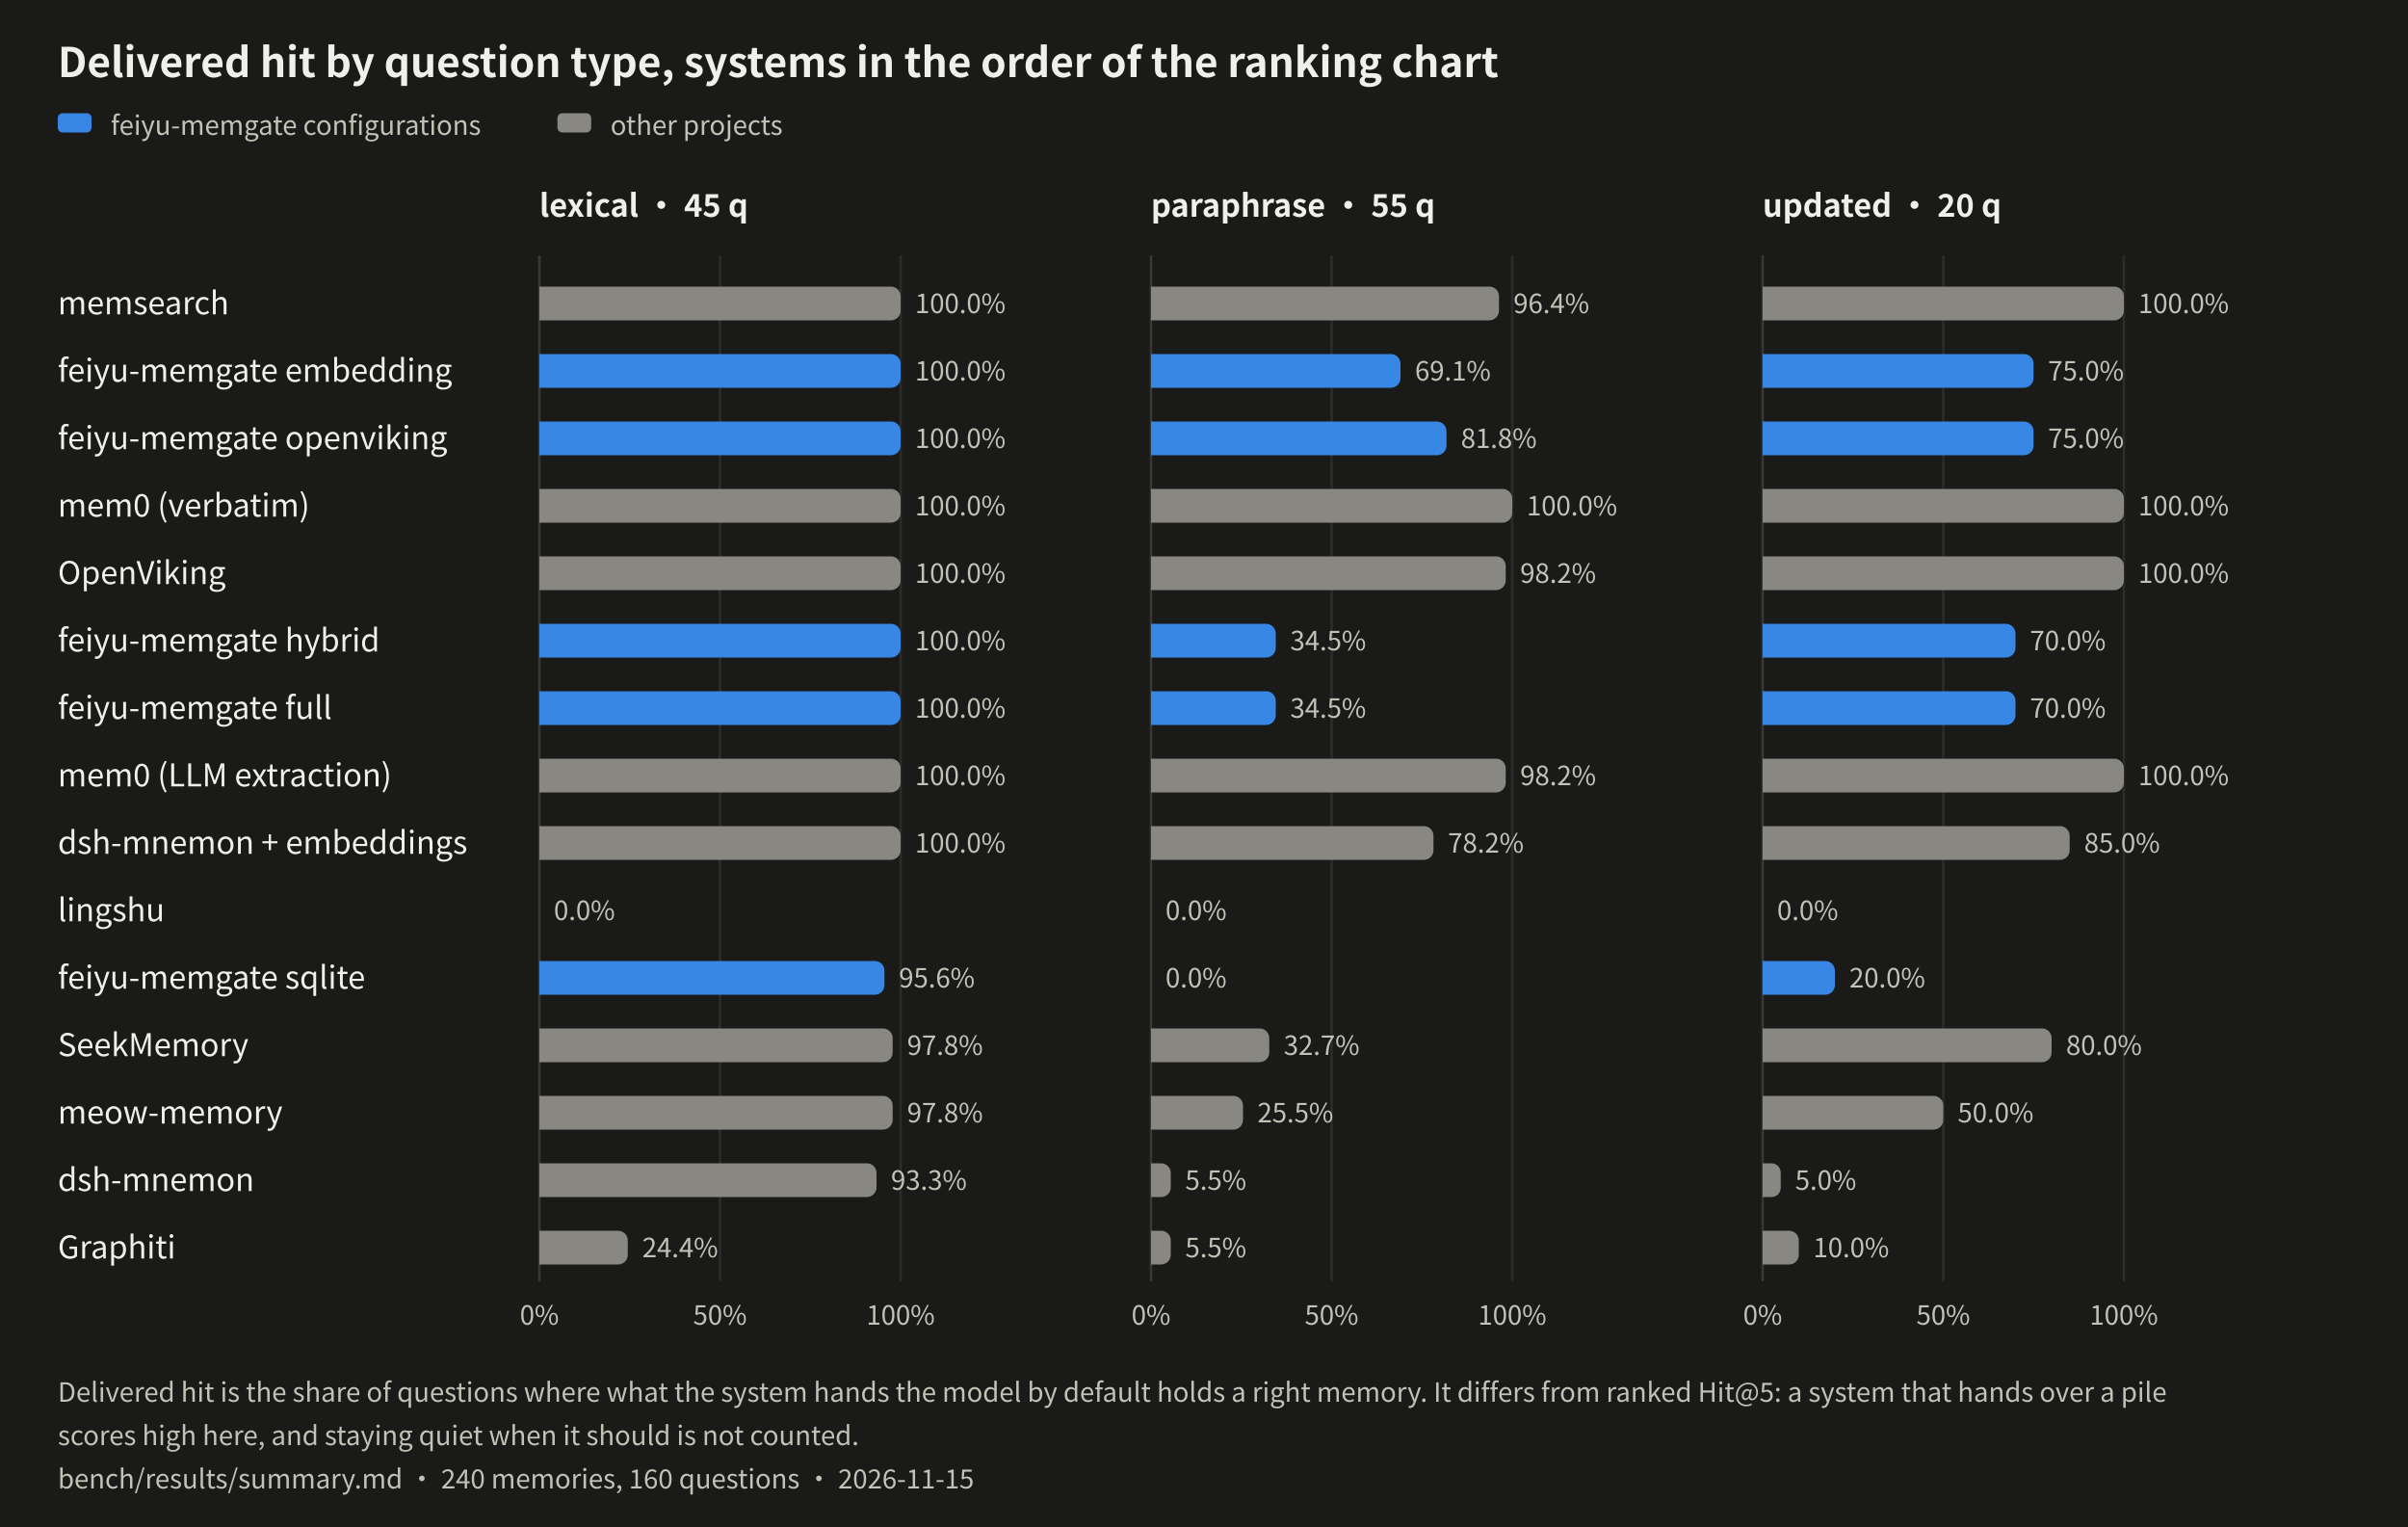
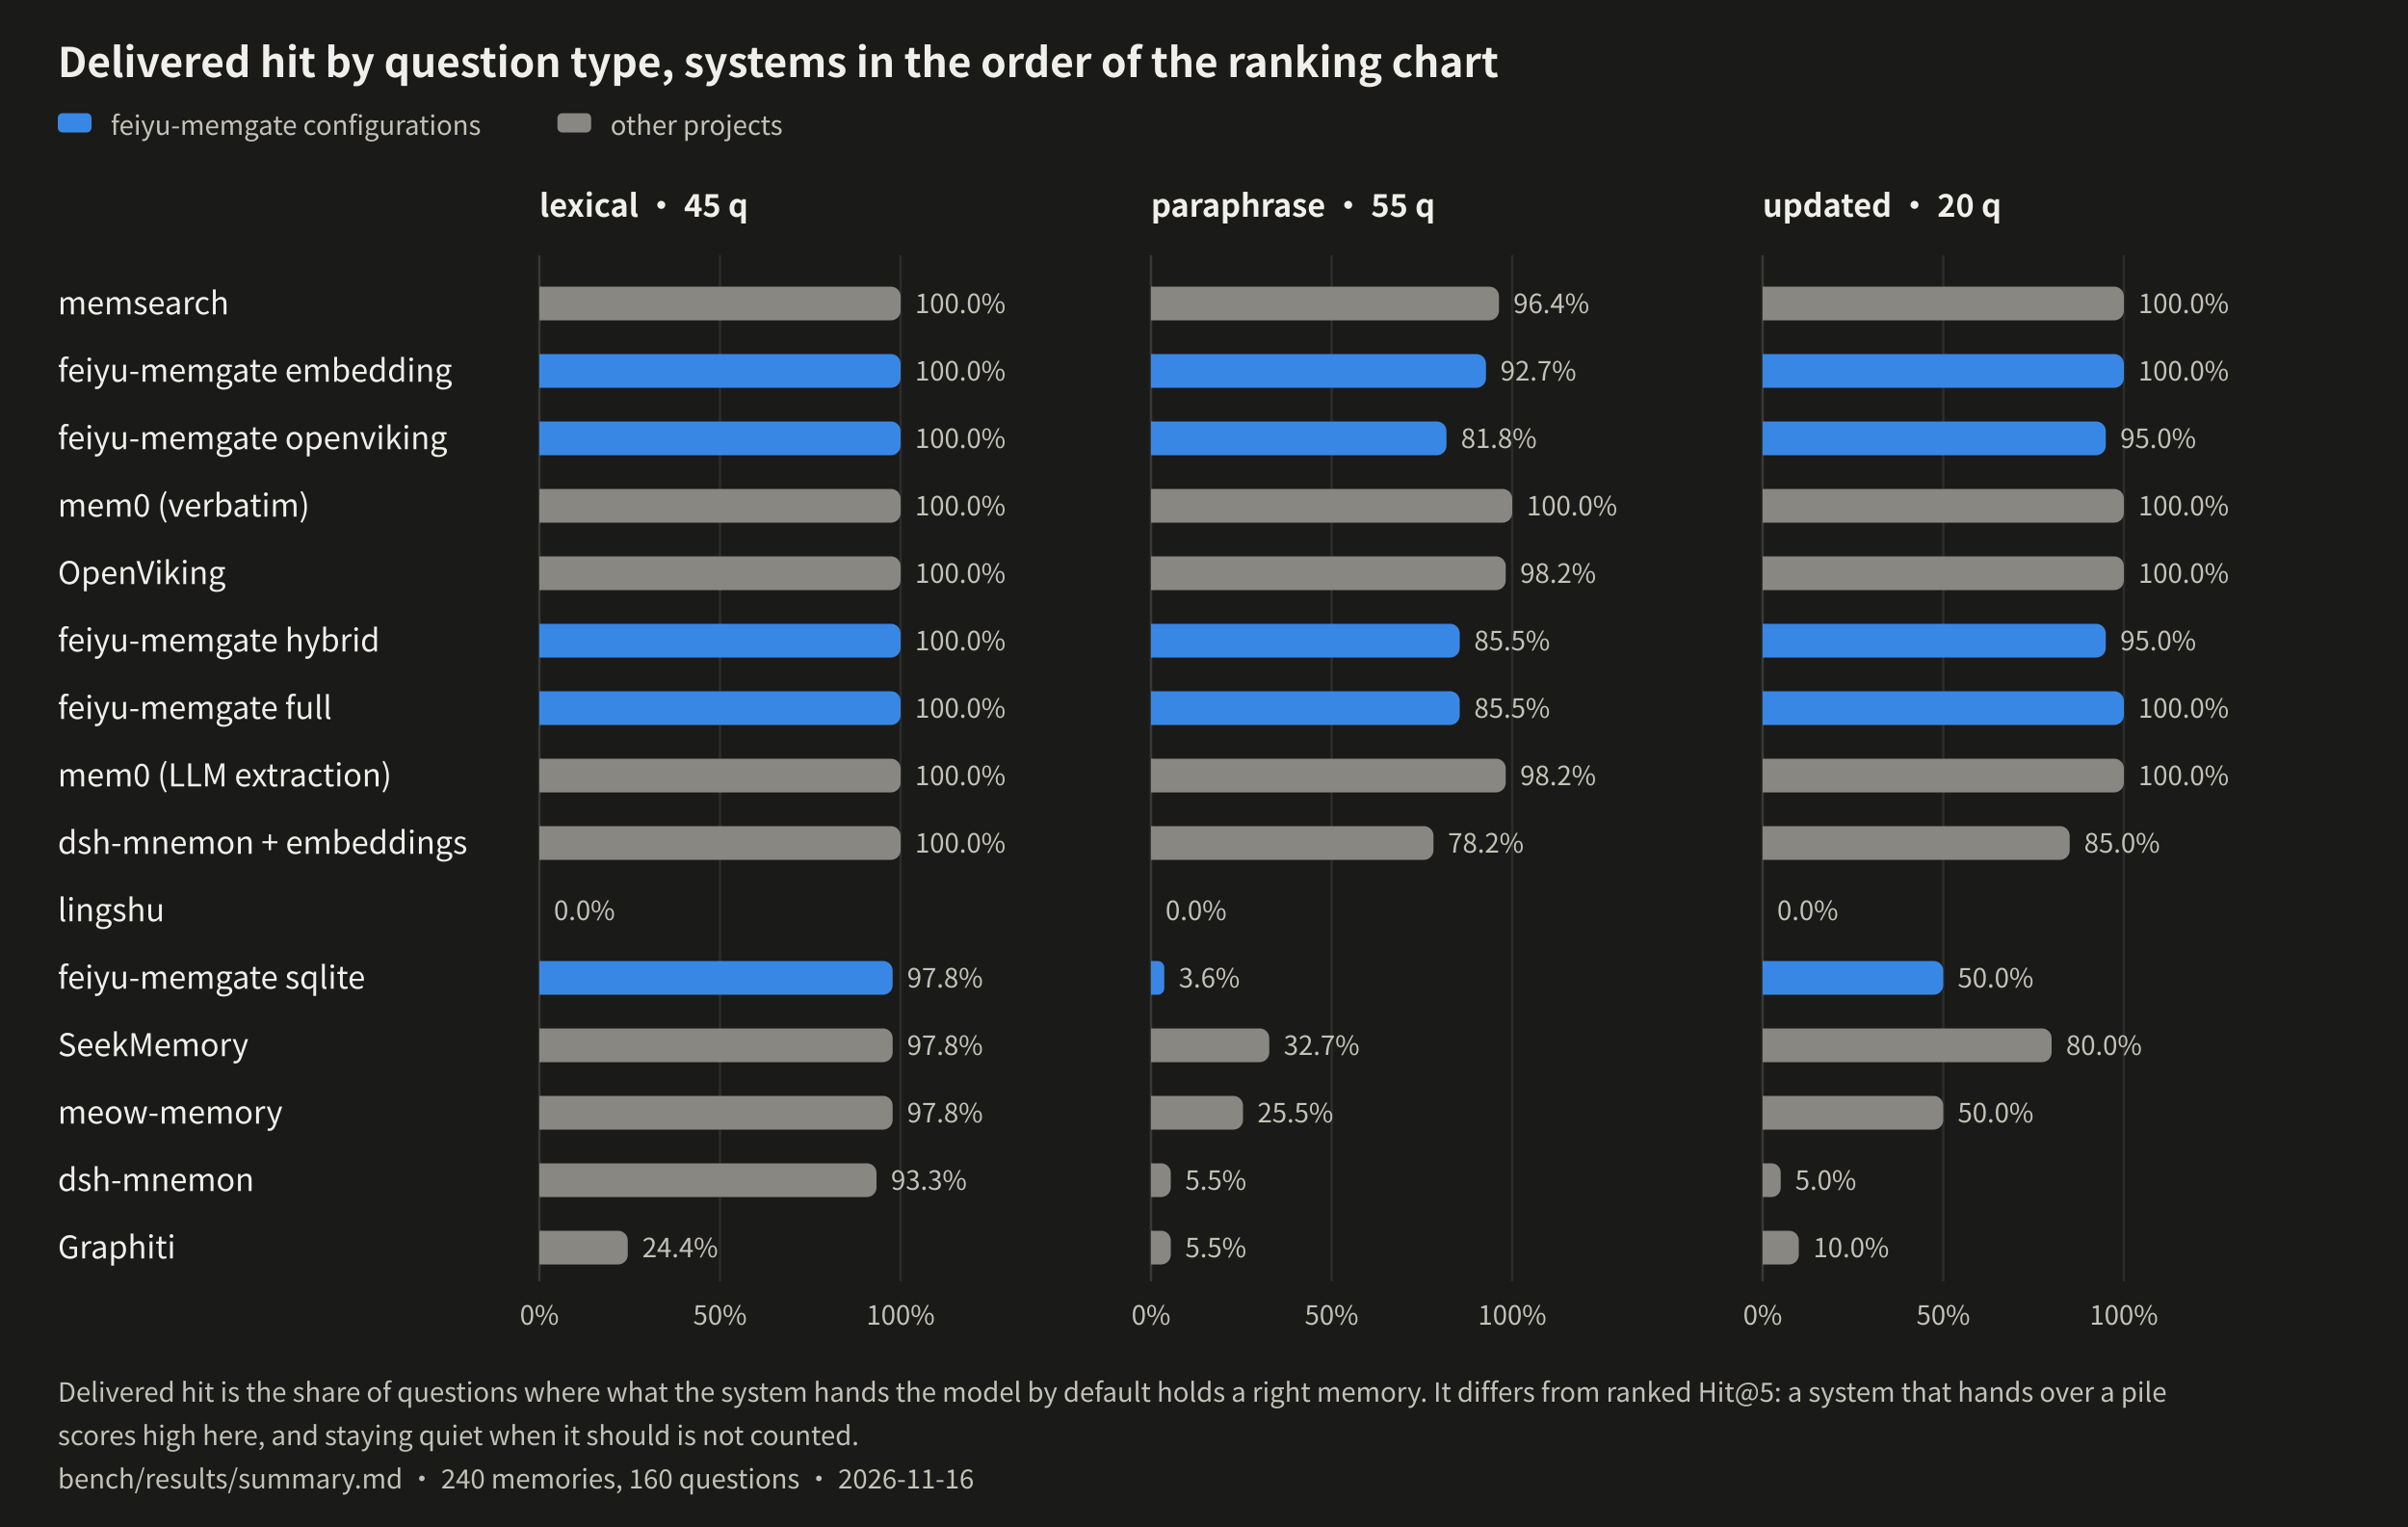
<svg xmlns="http://www.w3.org/2000/svg" width="1000" height="634" viewBox="0 0 1000 634" role="img" lang="en">
  <style>text{font-family:-apple-system, "Segoe UI", "Microsoft YaHei", "PingFang SC", "Noto Sans CJK SC", "Helvetica Neue", Arial, sans-serif;fill:#c3c2b7;font-size:13px}.t{font-size:17px;font-weight:600;fill:#f0efec}.l{font-size:13px;fill:#f0efec}.lb{font-size:13px;font-weight:600;fill:#f0efec}.s{font-size:11px;fill:#c3c2b7}.grid{stroke:#2c2c2a;stroke-width:1;fill:none}.axis{stroke:#383835;stroke-width:1;fill:none}.tick{stroke:#f0efec;stroke-width:2;fill:none}.lead{stroke-width:1;fill:none}.fa{fill:#3987e5}.fo{fill:#898781}.tint{fill:#898781;fill-opacity:0.35}</style>
  <rect width="1000" height="634" fill="#1a1a19" />
  <text x="24.0" y="32.0" class="t">Delivered hit by question type, systems in the order of the ranking chart</text>
  <rect x="24.0" y="47.0" width="14" height="8" rx="2" class="fa" />
  <text x="46.0" y="56.0" class="s">feiyu-memgate configurations</text>
  <rect x="231.5" y="47.0" width="14" height="8" rx="2" class="fo" />
  <text x="253.5" y="56.0" class="s">other projects</text>
  <text x="224.0" y="90.0" class="lb">lexical · 45 q</text>
  <line x1="224.0" y1="106.0" x2="224.0" y2="532.0" class="axis" />
  <text x="224.0" y="550.0" class="s" text-anchor="middle">0%</text>
  <line x1="299.0" y1="106.0" x2="299.0" y2="532.0" class="grid" />
  <text x="299.0" y="550.0" class="s" text-anchor="middle">50%</text>
  <line x1="374.0" y1="106.0" x2="374.0" y2="532.0" class="grid" />
  <text x="374.0" y="550.0" class="s" text-anchor="middle">100%</text>
  <text x="478.0" y="90.0" class="lb">paraphrase · 55 q</text>
  <line x1="478.0" y1="106.0" x2="478.0" y2="532.0" class="axis" />
  <text x="478.0" y="550.0" class="s" text-anchor="middle">0%</text>
  <line x1="553.0" y1="106.0" x2="553.0" y2="532.0" class="grid" />
  <text x="553.0" y="550.0" class="s" text-anchor="middle">50%</text>
  <line x1="628.0" y1="106.0" x2="628.0" y2="532.0" class="grid" />
  <text x="628.0" y="550.0" class="s" text-anchor="middle">100%</text>
  <text x="732.0" y="90.0" class="lb">updated · 20 q</text>
  <line x1="732.0" y1="106.0" x2="732.0" y2="532.0" class="axis" />
  <text x="732.0" y="550.0" class="s" text-anchor="middle">0%</text>
  <line x1="807.0" y1="106.0" x2="807.0" y2="532.0" class="grid" />
  <text x="807.0" y="550.0" class="s" text-anchor="middle">50%</text>
  <line x1="882.0" y1="106.0" x2="882.0" y2="532.0" class="grid" />
  <text x="882.0" y="550.0" class="s" text-anchor="middle">100%</text>
  <text x="24.0" y="130.5" class="l">memsearch</text>
  <path d="M224.0,119.0 H370.0 A4.0,4.0 0 0 1 374.0,123.0 V129.0 A4.0,4.0 0 0 1 370.0,133.0 H224.0 Z" fill="#898781" />
  <text x="380.0" y="130.0" class="s">100.0%</text>
  <path d="M478.0,119.0 H618.5 A4.0,4.0 0 0 1 622.5,123.0 V129.0 A4.0,4.0 0 0 1 618.5,133.0 H478.0 Z" fill="#898781" />
  <text x="628.5" y="130.0" class="s">96.4%</text>
  <path d="M732.0,119.0 H878.0 A4.0,4.0 0 0 1 882.0,123.0 V129.0 A4.0,4.0 0 0 1 878.0,133.0 H732.0 Z" fill="#898781" />
  <text x="888.0" y="130.0" class="s">100.0%</text>
  <text x="24.0" y="158.5" class="l">feiyu-memgate embedding</text>
  <path d="M224.0,147.0 H370.0 A4.0,4.0 0 0 1 374.0,151.0 V157.0 A4.0,4.0 0 0 1 370.0,161.0 H224.0 Z" fill="#3987e5" />
  <text x="380.0" y="158.0" class="s">100.0%</text>
-   <path d="M478.0,147.0 H577.6 A4.0,4.0 0 0 1 581.6,151.0 V157.0 A4.0,4.0 0 0 1 577.6,161.0 H478.0 Z" fill="#3987e5" />
-   <text x="587.6" y="158.0" class="s">69.1%</text>
-   <path d="M732.0,147.0 H840.5 A4.0,4.0 0 0 1 844.5,151.0 V157.0 A4.0,4.0 0 0 1 840.5,161.0 H732.0 Z" fill="#3987e5" />
-   <text x="850.5" y="158.0" class="s">75.0%</text>
+   <path d="M478.0,147.0 H613.1 A4.0,4.0 0 0 1 617.1,151.0 V157.0 A4.0,4.0 0 0 1 613.1,161.0 H478.0 Z" fill="#3987e5" />
+   <text x="623.1" y="158.0" class="s">92.7%</text>
+   <path d="M732.0,147.0 H878.0 A4.0,4.0 0 0 1 882.0,151.0 V157.0 A4.0,4.0 0 0 1 878.0,161.0 H732.0 Z" fill="#3987e5" />
+   <text x="888.0" y="158.0" class="s">100.0%</text>
  <text x="24.0" y="186.5" class="l">feiyu-memgate openviking</text>
  <path d="M224.0,175.0 H370.0 A4.0,4.0 0 0 1 374.0,179.0 V185.0 A4.0,4.0 0 0 1 370.0,189.0 H224.0 Z" fill="#3987e5" />
  <text x="380.0" y="186.0" class="s">100.0%</text>
  <path d="M478.0,175.0 H596.7 A4.0,4.0 0 0 1 600.7,179.0 V185.0 A4.0,4.0 0 0 1 596.7,189.0 H478.0 Z" fill="#3987e5" />
  <text x="606.7" y="186.0" class="s">81.8%</text>
-   <path d="M732.0,175.0 H840.5 A4.0,4.0 0 0 1 844.5,179.0 V185.0 A4.0,4.0 0 0 1 840.5,189.0 H732.0 Z" fill="#3987e5" />
-   <text x="850.5" y="186.0" class="s">75.0%</text>
+   <path d="M732.0,175.0 H870.5 A4.0,4.0 0 0 1 874.5,179.0 V185.0 A4.0,4.0 0 0 1 870.5,189.0 H732.0 Z" fill="#3987e5" />
+   <text x="880.5" y="186.0" class="s">95.0%</text>
  <text x="24.0" y="214.5" class="l">mem0 (verbatim)</text>
  <path d="M224.0,203.0 H370.0 A4.0,4.0 0 0 1 374.0,207.0 V213.0 A4.0,4.0 0 0 1 370.0,217.0 H224.0 Z" fill="#898781" />
  <text x="380.0" y="214.0" class="s">100.0%</text>
  <path d="M478.0,203.0 H624.0 A4.0,4.0 0 0 1 628.0,207.0 V213.0 A4.0,4.0 0 0 1 624.0,217.0 H478.0 Z" fill="#898781" />
  <text x="634.0" y="214.0" class="s">100.0%</text>
  <path d="M732.0,203.0 H878.0 A4.0,4.0 0 0 1 882.0,207.0 V213.0 A4.0,4.0 0 0 1 878.0,217.0 H732.0 Z" fill="#898781" />
  <text x="888.0" y="214.0" class="s">100.0%</text>
  <text x="24.0" y="242.5" class="l">OpenViking</text>
  <path d="M224.0,231.0 H370.0 A4.0,4.0 0 0 1 374.0,235.0 V241.0 A4.0,4.0 0 0 1 370.0,245.0 H224.0 Z" fill="#898781" />
  <text x="380.0" y="242.0" class="s">100.0%</text>
  <path d="M478.0,231.0 H621.3 A4.0,4.0 0 0 1 625.3,235.0 V241.0 A4.0,4.0 0 0 1 621.3,245.0 H478.0 Z" fill="#898781" />
  <text x="631.3" y="242.0" class="s">98.2%</text>
  <path d="M732.0,231.0 H878.0 A4.0,4.0 0 0 1 882.0,235.0 V241.0 A4.0,4.0 0 0 1 878.0,245.0 H732.0 Z" fill="#898781" />
  <text x="888.0" y="242.0" class="s">100.0%</text>
  <text x="24.0" y="270.5" class="l">feiyu-memgate hybrid</text>
  <path d="M224.0,259.0 H370.0 A4.0,4.0 0 0 1 374.0,263.0 V269.0 A4.0,4.0 0 0 1 370.0,273.0 H224.0 Z" fill="#3987e5" />
  <text x="380.0" y="270.0" class="s">100.0%</text>
-   <path d="M478.0,259.0 H525.8 A4.0,4.0 0 0 1 529.8,263.0 V269.0 A4.0,4.0 0 0 1 525.8,273.0 H478.0 Z" fill="#3987e5" />
-   <text x="535.8" y="270.0" class="s">34.5%</text>
-   <path d="M732.0,259.0 H833.0 A4.0,4.0 0 0 1 837.0,263.0 V269.0 A4.0,4.0 0 0 1 833.0,273.0 H732.0 Z" fill="#3987e5" />
-   <text x="843.0" y="270.0" class="s">70.0%</text>
+   <path d="M478.0,259.0 H602.2 A4.0,4.0 0 0 1 606.2,263.0 V269.0 A4.0,4.0 0 0 1 602.2,273.0 H478.0 Z" fill="#3987e5" />
+   <text x="612.2" y="270.0" class="s">85.5%</text>
+   <path d="M732.0,259.0 H870.5 A4.0,4.0 0 0 1 874.5,263.0 V269.0 A4.0,4.0 0 0 1 870.5,273.0 H732.0 Z" fill="#3987e5" />
+   <text x="880.5" y="270.0" class="s">95.0%</text>
  <text x="24.0" y="298.5" class="l">feiyu-memgate full</text>
  <path d="M224.0,287.0 H370.0 A4.0,4.0 0 0 1 374.0,291.0 V297.0 A4.0,4.0 0 0 1 370.0,301.0 H224.0 Z" fill="#3987e5" />
  <text x="380.0" y="298.0" class="s">100.0%</text>
-   <path d="M478.0,287.0 H525.8 A4.0,4.0 0 0 1 529.8,291.0 V297.0 A4.0,4.0 0 0 1 525.8,301.0 H478.0 Z" fill="#3987e5" />
-   <text x="535.8" y="298.0" class="s">34.5%</text>
-   <path d="M732.0,287.0 H833.0 A4.0,4.0 0 0 1 837.0,291.0 V297.0 A4.0,4.0 0 0 1 833.0,301.0 H732.0 Z" fill="#3987e5" />
-   <text x="843.0" y="298.0" class="s">70.0%</text>
+   <path d="M478.0,287.0 H602.2 A4.0,4.0 0 0 1 606.2,291.0 V297.0 A4.0,4.0 0 0 1 602.2,301.0 H478.0 Z" fill="#3987e5" />
+   <text x="612.2" y="298.0" class="s">85.5%</text>
+   <path d="M732.0,287.0 H878.0 A4.0,4.0 0 0 1 882.0,291.0 V297.0 A4.0,4.0 0 0 1 878.0,301.0 H732.0 Z" fill="#3987e5" />
+   <text x="888.0" y="298.0" class="s">100.0%</text>
  <text x="24.0" y="326.5" class="l">mem0 (LLM extraction)</text>
  <path d="M224.0,315.0 H370.0 A4.0,4.0 0 0 1 374.0,319.0 V325.0 A4.0,4.0 0 0 1 370.0,329.0 H224.0 Z" fill="#898781" />
  <text x="380.0" y="326.0" class="s">100.0%</text>
  <path d="M478.0,315.0 H621.3 A4.0,4.0 0 0 1 625.3,319.0 V325.0 A4.0,4.0 0 0 1 621.3,329.0 H478.0 Z" fill="#898781" />
  <text x="631.3" y="326.0" class="s">98.2%</text>
  <path d="M732.0,315.0 H878.0 A4.0,4.0 0 0 1 882.0,319.0 V325.0 A4.0,4.0 0 0 1 878.0,329.0 H732.0 Z" fill="#898781" />
  <text x="888.0" y="326.0" class="s">100.0%</text>
  <text x="24.0" y="354.5" class="l">dsh-mnemon + embeddings</text>
  <path d="M224.0,343.0 H370.0 A4.0,4.0 0 0 1 374.0,347.0 V353.0 A4.0,4.0 0 0 1 370.0,357.0 H224.0 Z" fill="#898781" />
  <text x="380.0" y="354.0" class="s">100.0%</text>
  <path d="M478.0,343.0 H591.3 A4.0,4.0 0 0 1 595.3,347.0 V353.0 A4.0,4.0 0 0 1 591.3,357.0 H478.0 Z" fill="#898781" />
  <text x="601.3" y="354.0" class="s">78.2%</text>
  <path d="M732.0,343.0 H855.5 A4.0,4.0 0 0 1 859.5,347.0 V353.0 A4.0,4.0 0 0 1 855.5,357.0 H732.0 Z" fill="#898781" />
  <text x="865.5" y="354.0" class="s">85.0%</text>
  <text x="24.0" y="382.5" class="l">lingshu</text>
  <text x="230.0" y="382.0" class="s">0.0%</text>
  <text x="484.0" y="382.0" class="s">0.0%</text>
  <text x="738.0" y="382.0" class="s">0.0%</text>
  <text x="24.0" y="410.5" class="l">feiyu-memgate sqlite</text>
-   <path d="M224.0,399.0 H363.3 A4.0,4.0 0 0 1 367.3,403.0 V409.0 A4.0,4.0 0 0 1 363.3,413.0 H224.0 Z" fill="#3987e5" />
-   <text x="373.3" y="410.0" class="s">95.6%</text>
-   <text x="484.0" y="410.0" class="s">0.0%</text>
-   <path d="M732.0,399.0 H758.0 A4.0,4.0 0 0 1 762.0,403.0 V409.0 A4.0,4.0 0 0 1 758.0,413.0 H732.0 Z" fill="#3987e5" />
-   <text x="768.0" y="410.0" class="s">20.0%</text>
+   <path d="M224.0,399.0 H366.7 A4.0,4.0 0 0 1 370.7,403.0 V409.0 A4.0,4.0 0 0 1 366.7,413.0 H224.0 Z" fill="#3987e5" />
+   <text x="376.7" y="410.0" class="s">97.8%</text>
+   <path d="M478.0,399.0 H480.7 A2.7,2.7 0 0 1 483.5,401.7 V410.3 A2.7,2.7 0 0 1 480.7,413.0 H478.0 Z" fill="#3987e5" />
+   <text x="489.5" y="410.0" class="s">3.6%</text>
+   <path d="M732.0,399.0 H803.0 A4.0,4.0 0 0 1 807.0,403.0 V409.0 A4.0,4.0 0 0 1 803.0,413.0 H732.0 Z" fill="#3987e5" />
+   <text x="813.0" y="410.0" class="s">50.0%</text>
  <text x="24.0" y="438.5" class="l">SeekMemory</text>
  <path d="M224.0,427.0 H366.7 A4.0,4.0 0 0 1 370.7,431.0 V437.0 A4.0,4.0 0 0 1 366.7,441.0 H224.0 Z" fill="#898781" />
  <text x="376.7" y="438.0" class="s">97.8%</text>
  <path d="M478.0,427.0 H523.1 A4.0,4.0 0 0 1 527.1,431.0 V437.0 A4.0,4.0 0 0 1 523.1,441.0 H478.0 Z" fill="#898781" />
  <text x="533.1" y="438.0" class="s">32.7%</text>
  <path d="M732.0,427.0 H848.0 A4.0,4.0 0 0 1 852.0,431.0 V437.0 A4.0,4.0 0 0 1 848.0,441.0 H732.0 Z" fill="#898781" />
  <text x="858.0" y="438.0" class="s">80.0%</text>
  <text x="24.0" y="466.5" class="l">meow-memory</text>
  <path d="M224.0,455.0 H366.7 A4.0,4.0 0 0 1 370.7,459.0 V465.0 A4.0,4.0 0 0 1 366.7,469.0 H224.0 Z" fill="#898781" />
  <text x="376.7" y="466.0" class="s">97.8%</text>
  <path d="M478.0,455.0 H512.2 A4.0,4.0 0 0 1 516.2,459.0 V465.0 A4.0,4.0 0 0 1 512.2,469.0 H478.0 Z" fill="#898781" />
  <text x="522.2" y="466.0" class="s">25.5%</text>
  <path d="M732.0,455.0 H803.0 A4.0,4.0 0 0 1 807.0,459.0 V465.0 A4.0,4.0 0 0 1 803.0,469.0 H732.0 Z" fill="#898781" />
  <text x="813.0" y="466.0" class="s">50.0%</text>
  <text x="24.0" y="494.5" class="l">dsh-mnemon</text>
  <path d="M224.0,483.0 H360.0 A4.0,4.0 0 0 1 364.0,487.0 V493.0 A4.0,4.0 0 0 1 360.0,497.0 H224.0 Z" fill="#898781" />
  <text x="370.0" y="494.0" class="s">93.3%</text>
  <path d="M478.0,483.0 H482.2 A4.0,4.0 0 0 1 486.2,487.0 V493.0 A4.0,4.0 0 0 1 482.2,497.0 H478.0 Z" fill="#898781" />
  <text x="492.2" y="494.0" class="s">5.5%</text>
  <path d="M732.0,483.0 H735.8 A3.8,3.8 0 0 1 739.5,486.8 V493.2 A3.8,3.8 0 0 1 735.8,497.0 H732.0 Z" fill="#898781" />
  <text x="745.5" y="494.0" class="s">5.0%</text>
  <text x="24.0" y="522.5" class="l">Graphiti</text>
  <path d="M224.0,511.0 H256.7 A4.0,4.0 0 0 1 260.7,515.0 V521.0 A4.0,4.0 0 0 1 256.7,525.0 H224.0 Z" fill="#898781" />
  <text x="266.7" y="522.0" class="s">24.4%</text>
  <path d="M478.0,511.0 H482.2 A4.0,4.0 0 0 1 486.2,515.0 V521.0 A4.0,4.0 0 0 1 482.2,525.0 H478.0 Z" fill="#898781" />
  <text x="492.2" y="522.0" class="s">5.5%</text>
  <path d="M732.0,511.0 H743.0 A4.0,4.0 0 0 1 747.0,515.0 V521.0 A4.0,4.0 0 0 1 743.0,525.0 H732.0 Z" fill="#898781" />
  <text x="753.0" y="522.0" class="s">10.0%</text>
  <text x="24.0" y="582.0" class="s">Delivered hit is the share of questions where what the system hands the model by default holds a right memory. It differs from ranked Hit@5: a system that hands over a pile</text>
  <text x="24.0" y="600.0" class="s">scores high here, and staying quiet when it should is not counted.</text>
-   <text x="24.0" y="618.0" class="s">bench/results/summary.md · 240 memories, 160 questions · 2026-11-15</text>
+   <text x="24.0" y="618.0" class="s">bench/results/summary.md · 240 memories, 160 questions · 2026-11-16</text>
</svg>
